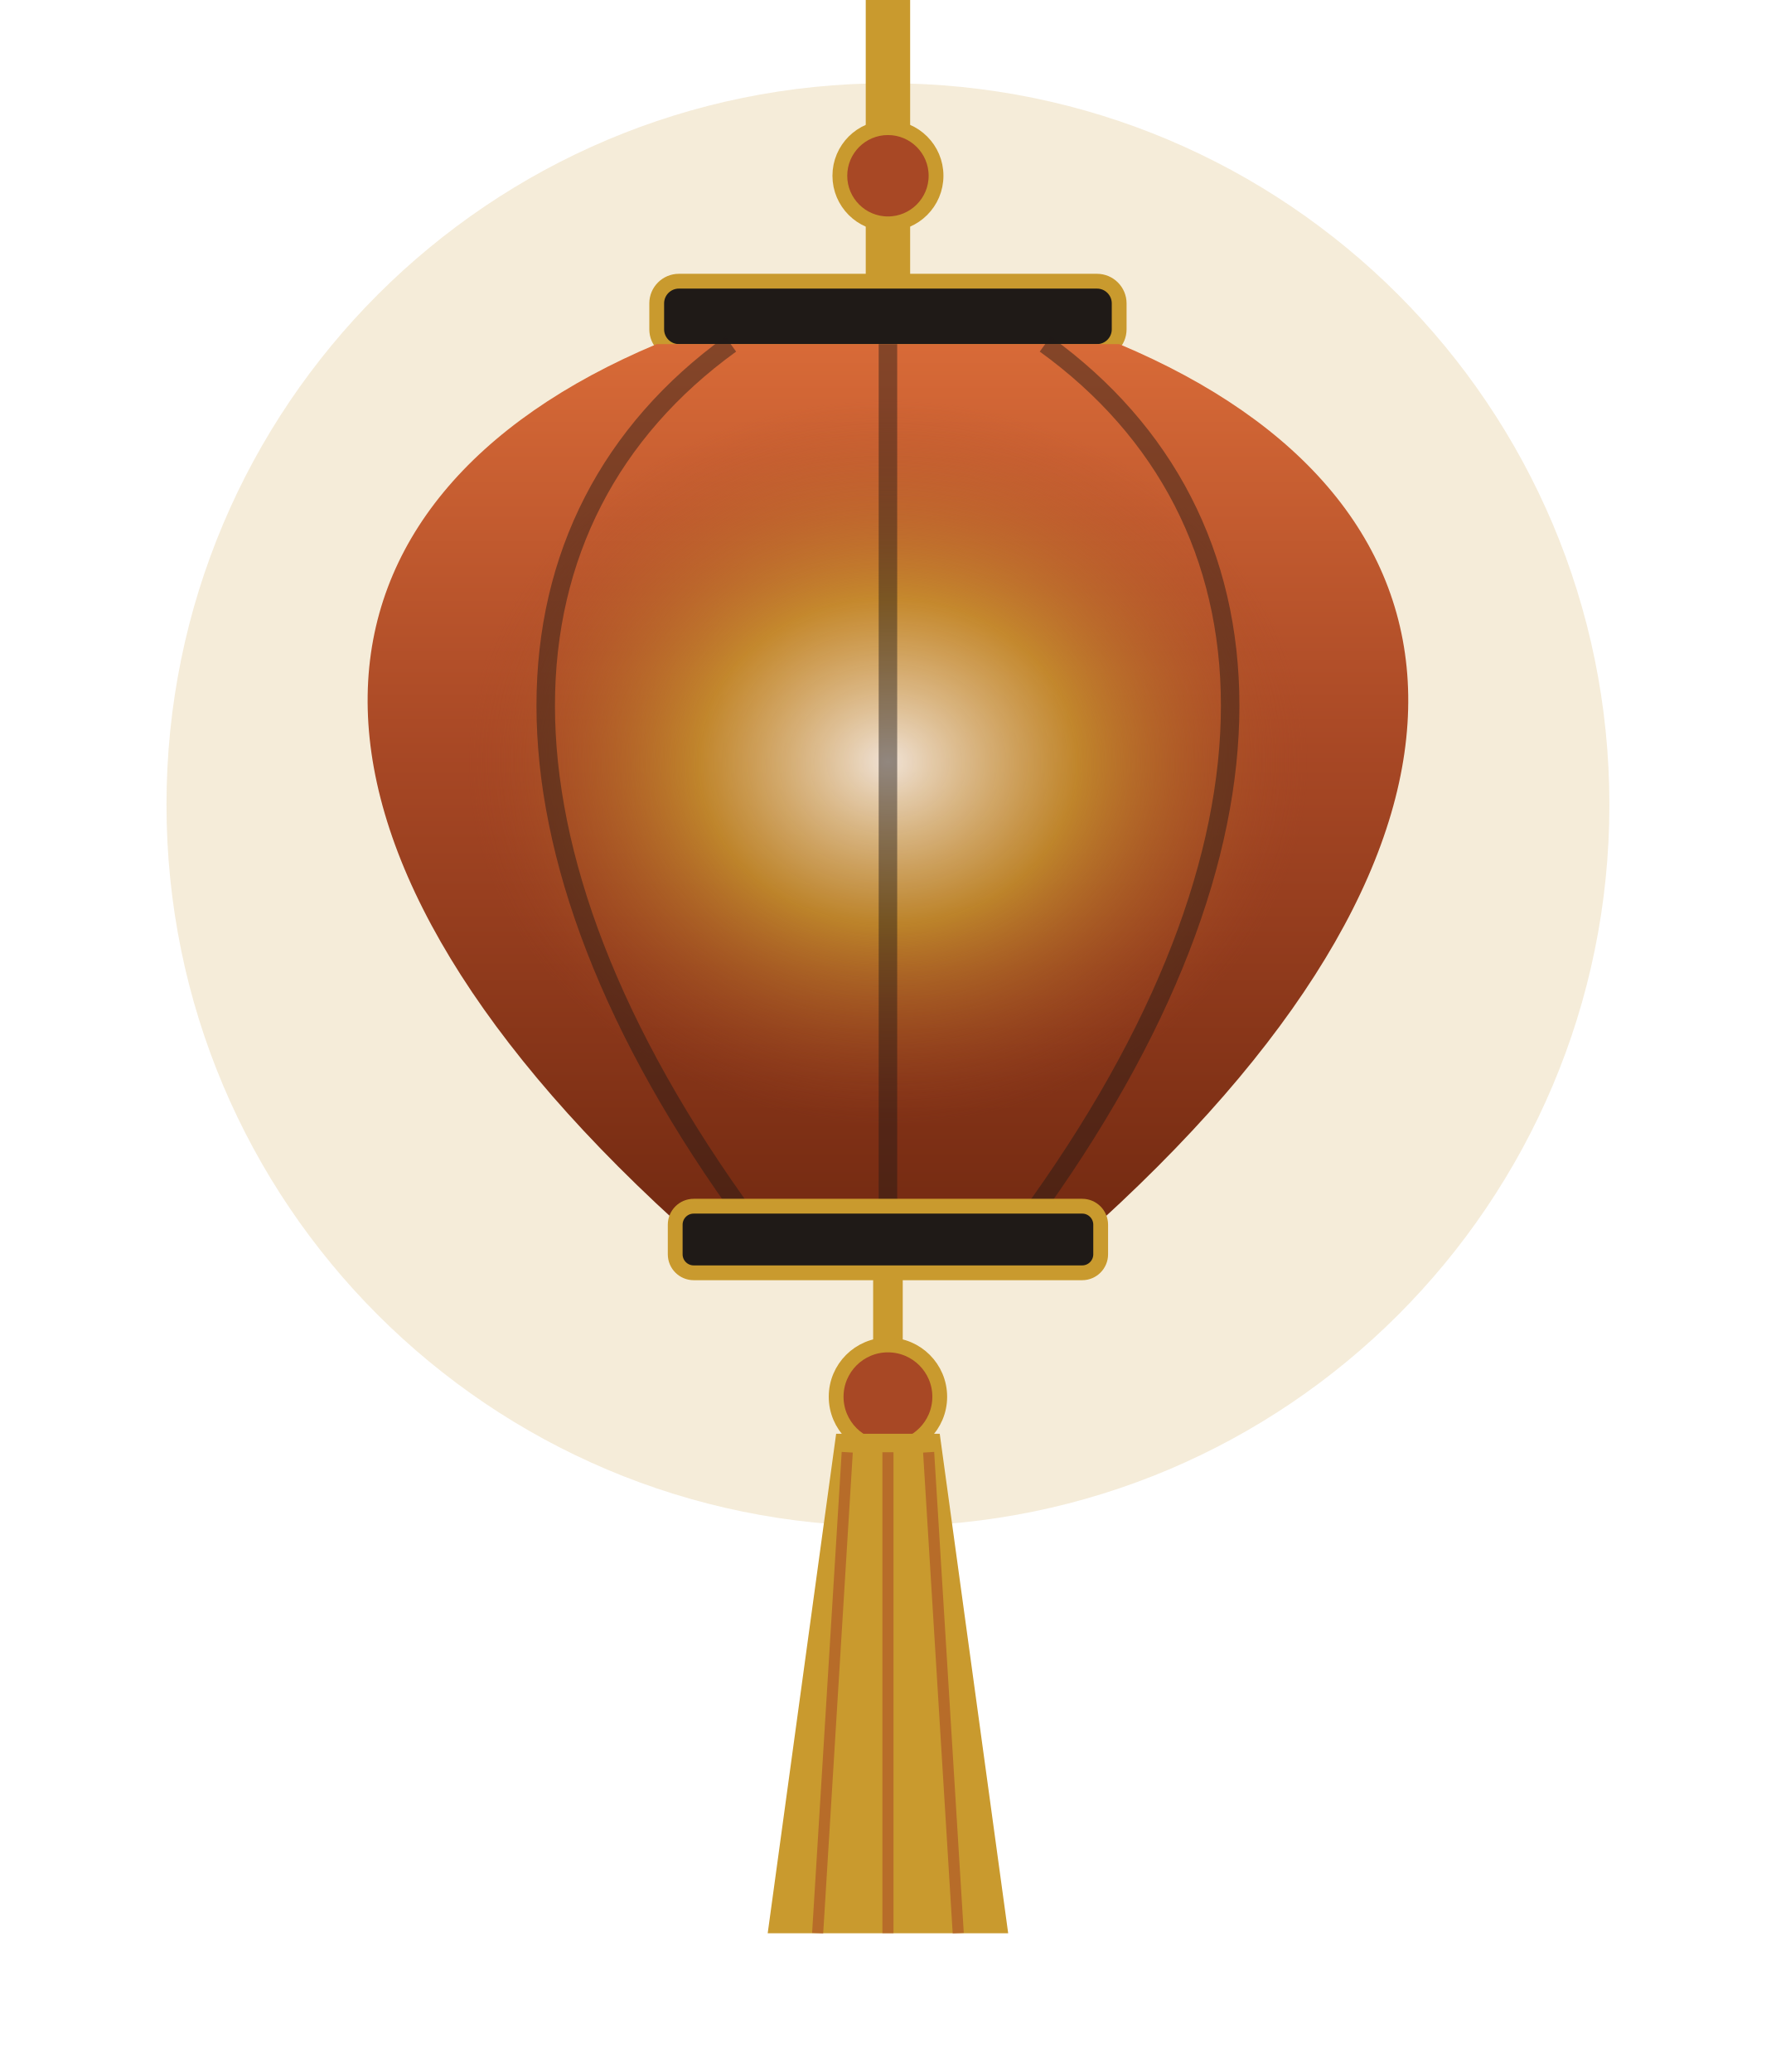
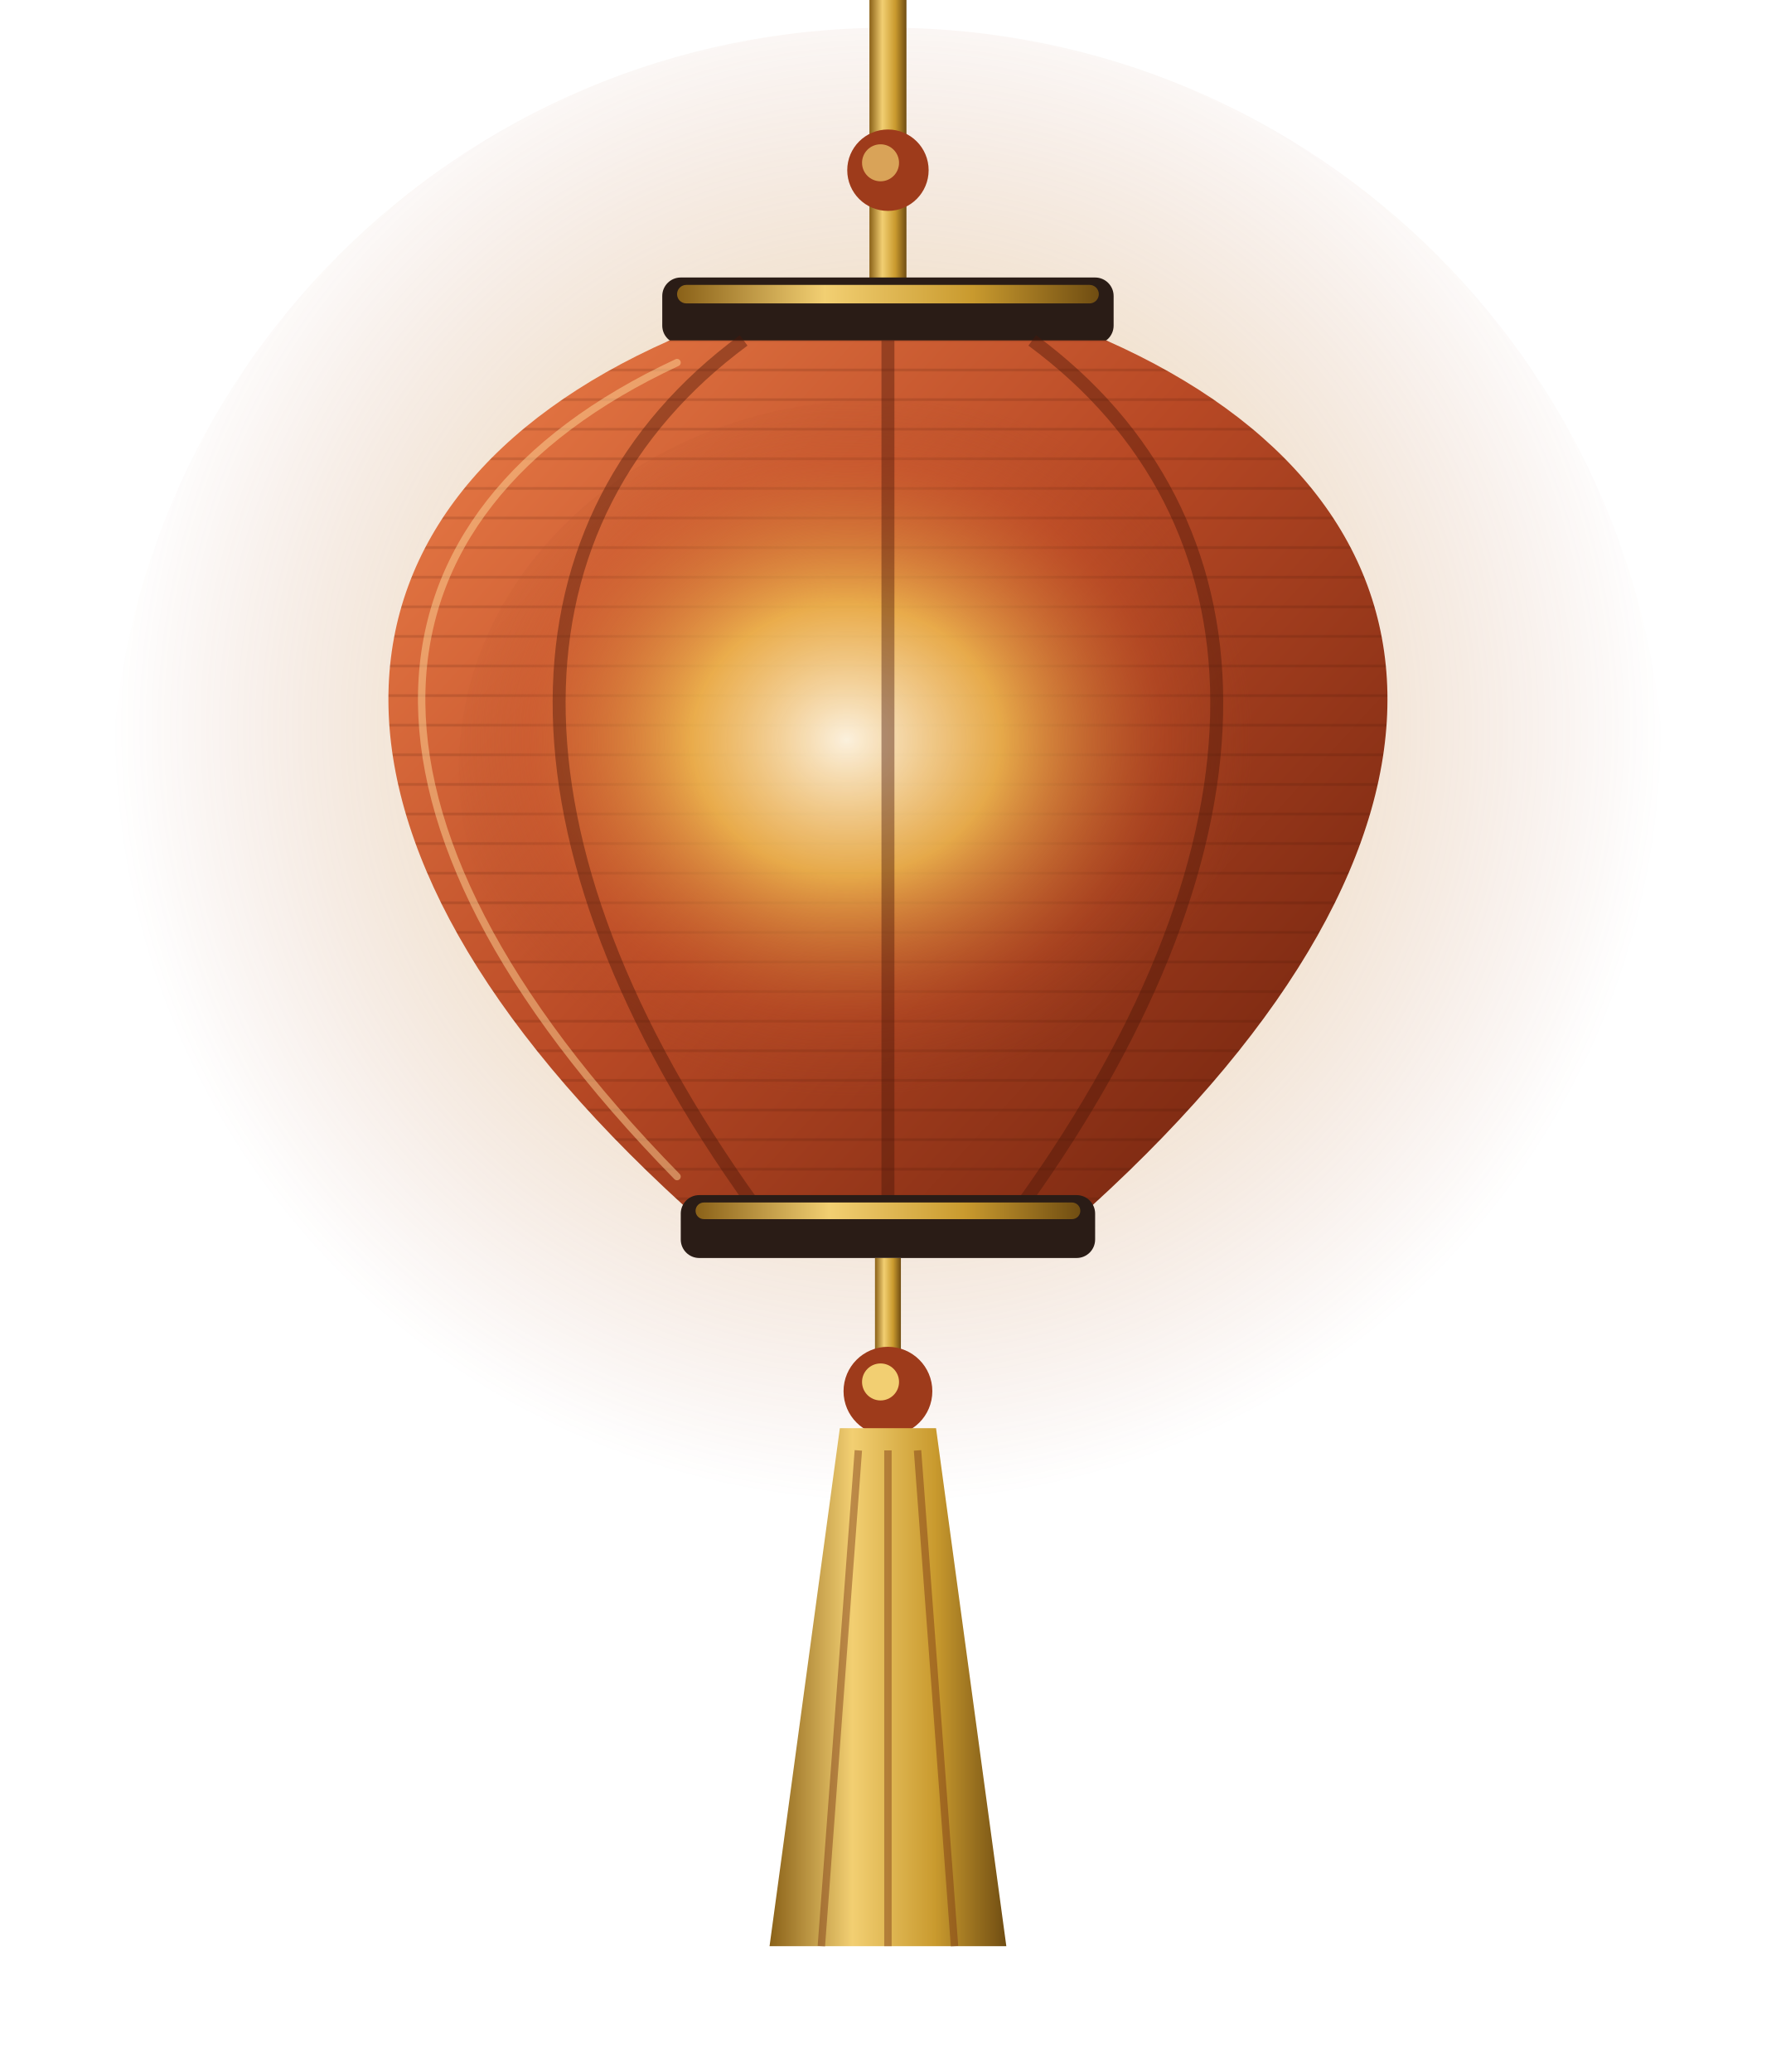
<svg xmlns="http://www.w3.org/2000/svg" viewBox="0 0 960 1120" fill="none">
  <defs>
-     <linearGradient id="lanternSilk1" x1="480" y1="180" x2="480" y2="680" gradientUnits="userSpaceOnUse">
-       <stop offset="0%" stop-color="#D96B38" />
-       <stop offset="45%" stop-color="#A84825" />
-       <stop offset="100%" stop-color="#702810" />
-     </linearGradient>
-     <radialGradient id="lanternCore1" cx="0.5" cy="0.48" r="0.48">
-       <stop offset="0%" stop-color="#F6EFE4" stop-opacity="0.92" />
-       <stop offset="45%" stop-color="#C99A2E" stop-opacity="0.75" />
+     <radialGradient id="den-long-1-halo" cx="0.5" cy="0.45" r="0.5">
+       <stop offset="0%" stop-color="#F8D882" stop-opacity="0.55" />
+       <stop offset="48%" stop-color="#C98A2E" stop-opacity="0.26" />
      <stop offset="100%" stop-color="#A84825" stop-opacity="0" />
    </radialGradient>
+     <linearGradient id="den-long-1-silk" x1="240" y1="200" x2="740" y2="660" gradientUnits="userSpaceOnUse">
+       <stop offset="0%" stop-color="#E87A46" />
+       <stop offset="45%" stop-color="#B84925" />
+       <stop offset="100%" stop-color="#6B200C" />
+     </linearGradient>
+     <radialGradient id="den-long-1-core" cx="0.46" cy="0.46" r="0.48">
+       <stop offset="0%" stop-color="#FFF9E6" stop-opacity="0.95" />
+       <stop offset="38%" stop-color="#F2BF52" stop-opacity="0.82" />
+       <stop offset="78%" stop-color="#C9582B" stop-opacity="0.28" />
+       <stop offset="100%" stop-color="#A84825" stop-opacity="0" />
+     </radialGradient>
+     <linearGradient id="den-long-1-gold" x1="0" y1="0" x2="1" y2="0">
+       <stop offset="0%" stop-color="#8A6118" />
+       <stop offset="35%" stop-color="#F2CF72" />
+       <stop offset="70%" stop-color="#C99A2E" />
+       <stop offset="100%" stop-color="#704D12" />
+     </linearGradient>
+     <pattern id="den-long-1-rib-pat" width="16" height="16" patternUnits="userSpaceOnUse">
+       <path d="M0 8 H16" stroke="#3D1105" stroke-opacity="0.14" stroke-width="1.5" />
+     </pattern>
  </defs>
-   <circle cx="480" cy="435" r="390" fill="#C99A2E" fill-opacity="0.18" />
-   <rect x="468" y="0" width="24" height="165" fill="#C99A2E" />
-   <circle cx="480" cy="95" r="26" fill="#A84825" stroke="#C99A2E" stroke-width="8" />
-   <rect x="355" y="152" width="250" height="38" rx="12" fill="#1F1A17" stroke="#C99A2E" stroke-width="8" />
-   <path d="M355 186 C155 270, 135 450, 365 660 L595 660 C825 450, 805 270, 605 186 Z" fill="url(#lanternSilk1)" />
-   <ellipse cx="480" cy="420" rx="235" ry="205" fill="url(#lanternCore1)" />
-   <path d="M395 186 C265 280, 255 455, 405 660 M565 186 C695 280, 705 455, 555 660 M480 186 L480 660" stroke="#1F1A17" stroke-width="10" stroke-opacity="0.45" />
-   <rect x="365" y="652" width="230" height="36" rx="10" fill="#1F1A17" stroke="#C99A2E" stroke-width="8" />
-   <line x1="480" y1="688" x2="480" y2="755" stroke="#C99A2E" stroke-width="16" />
-   <circle cx="480" cy="755" r="28" fill="#A84825" stroke="#C99A2E" stroke-width="8" />
-   <path d="M452 775 L415 1045 L545 1045 L508 775 Z" fill="#C99A2E" />
-   <line x1="458" y1="785" x2="442" y2="1045" stroke="#A84825" stroke-width="6" stroke-opacity="0.55" />
-   <line x1="480" y1="785" x2="480" y2="1045" stroke="#A84825" stroke-width="6" stroke-opacity="0.55" />
-   <line x1="502" y1="785" x2="518" y2="1045" stroke="#A84825" stroke-width="6" stroke-opacity="0.55" />
+   <circle cx="480" cy="435" r="420" fill="url(#den-long-1-halo)" />
+   <rect x="470" y="0" width="20" height="162" fill="url(#den-long-1-gold)" />
+   <circle cx="480" cy="92" r="22" fill="#9E3B1B" />
+   <circle cx="476" cy="88" r="10" fill="#F2CF72" fill-opacity="0.7" />
+   <rect x="358" y="150" width="244" height="36" rx="10" fill="#2A1C16" />
+   <rect x="366" y="154" width="228" height="10" rx="5" fill="url(#den-long-1-gold)" />
+   <path d="M362 184 C168 270, 148 450, 370 652 L590 652 C812 450, 792 270, 598 184 Z" fill="url(#den-long-1-silk)" />
+   <path d="M362 184 C168 270, 148 450, 370 652 L590 652 C812 450, 792 270, 598 184 Z" fill="url(#den-long-1-rib-pat)" />
+   <ellipse cx="476" cy="416" rx="228" ry="200" fill="url(#den-long-1-core)" />
+   <path d="M402 184 C272 280, 264 452, 408 652 M558 184 C688 280, 696 452, 552 652 M480 184 L480 652" stroke="#4A1708" stroke-opacity="0.42" stroke-width="7" />
+   <path d="M366 196 C190 278, 174 440, 366 636" stroke="#FFD89A" stroke-opacity="0.48" stroke-width="4" stroke-linecap="round" />
+   <rect x="368" y="646" width="224" height="34" rx="10" fill="#2A1C16" />
+   <rect x="376" y="650" width="208" height="9" rx="4.5" fill="url(#den-long-1-gold)" />
+   <rect x="473" y="680" width="14" height="68" fill="url(#den-long-1-gold)" />
+   <circle cx="480" cy="752" r="24" fill="#9E3B1B" />
+   <circle cx="476" cy="747" r="10" fill="#F2CF72" />
+   <path d="M454 772 L416 1052 L544 1052 L506 772 Z" fill="url(#den-long-1-gold)" />
+   <g stroke="#7A3616" stroke-opacity="0.45" stroke-width="4">
+     <line x1="464" y1="784" x2="444" y2="1052" />
+     <line x1="480" y1="784" x2="480" y2="1052" />
+     <line x1="496" y1="784" x2="516" y2="1052" />
+   </g>
</svg>
